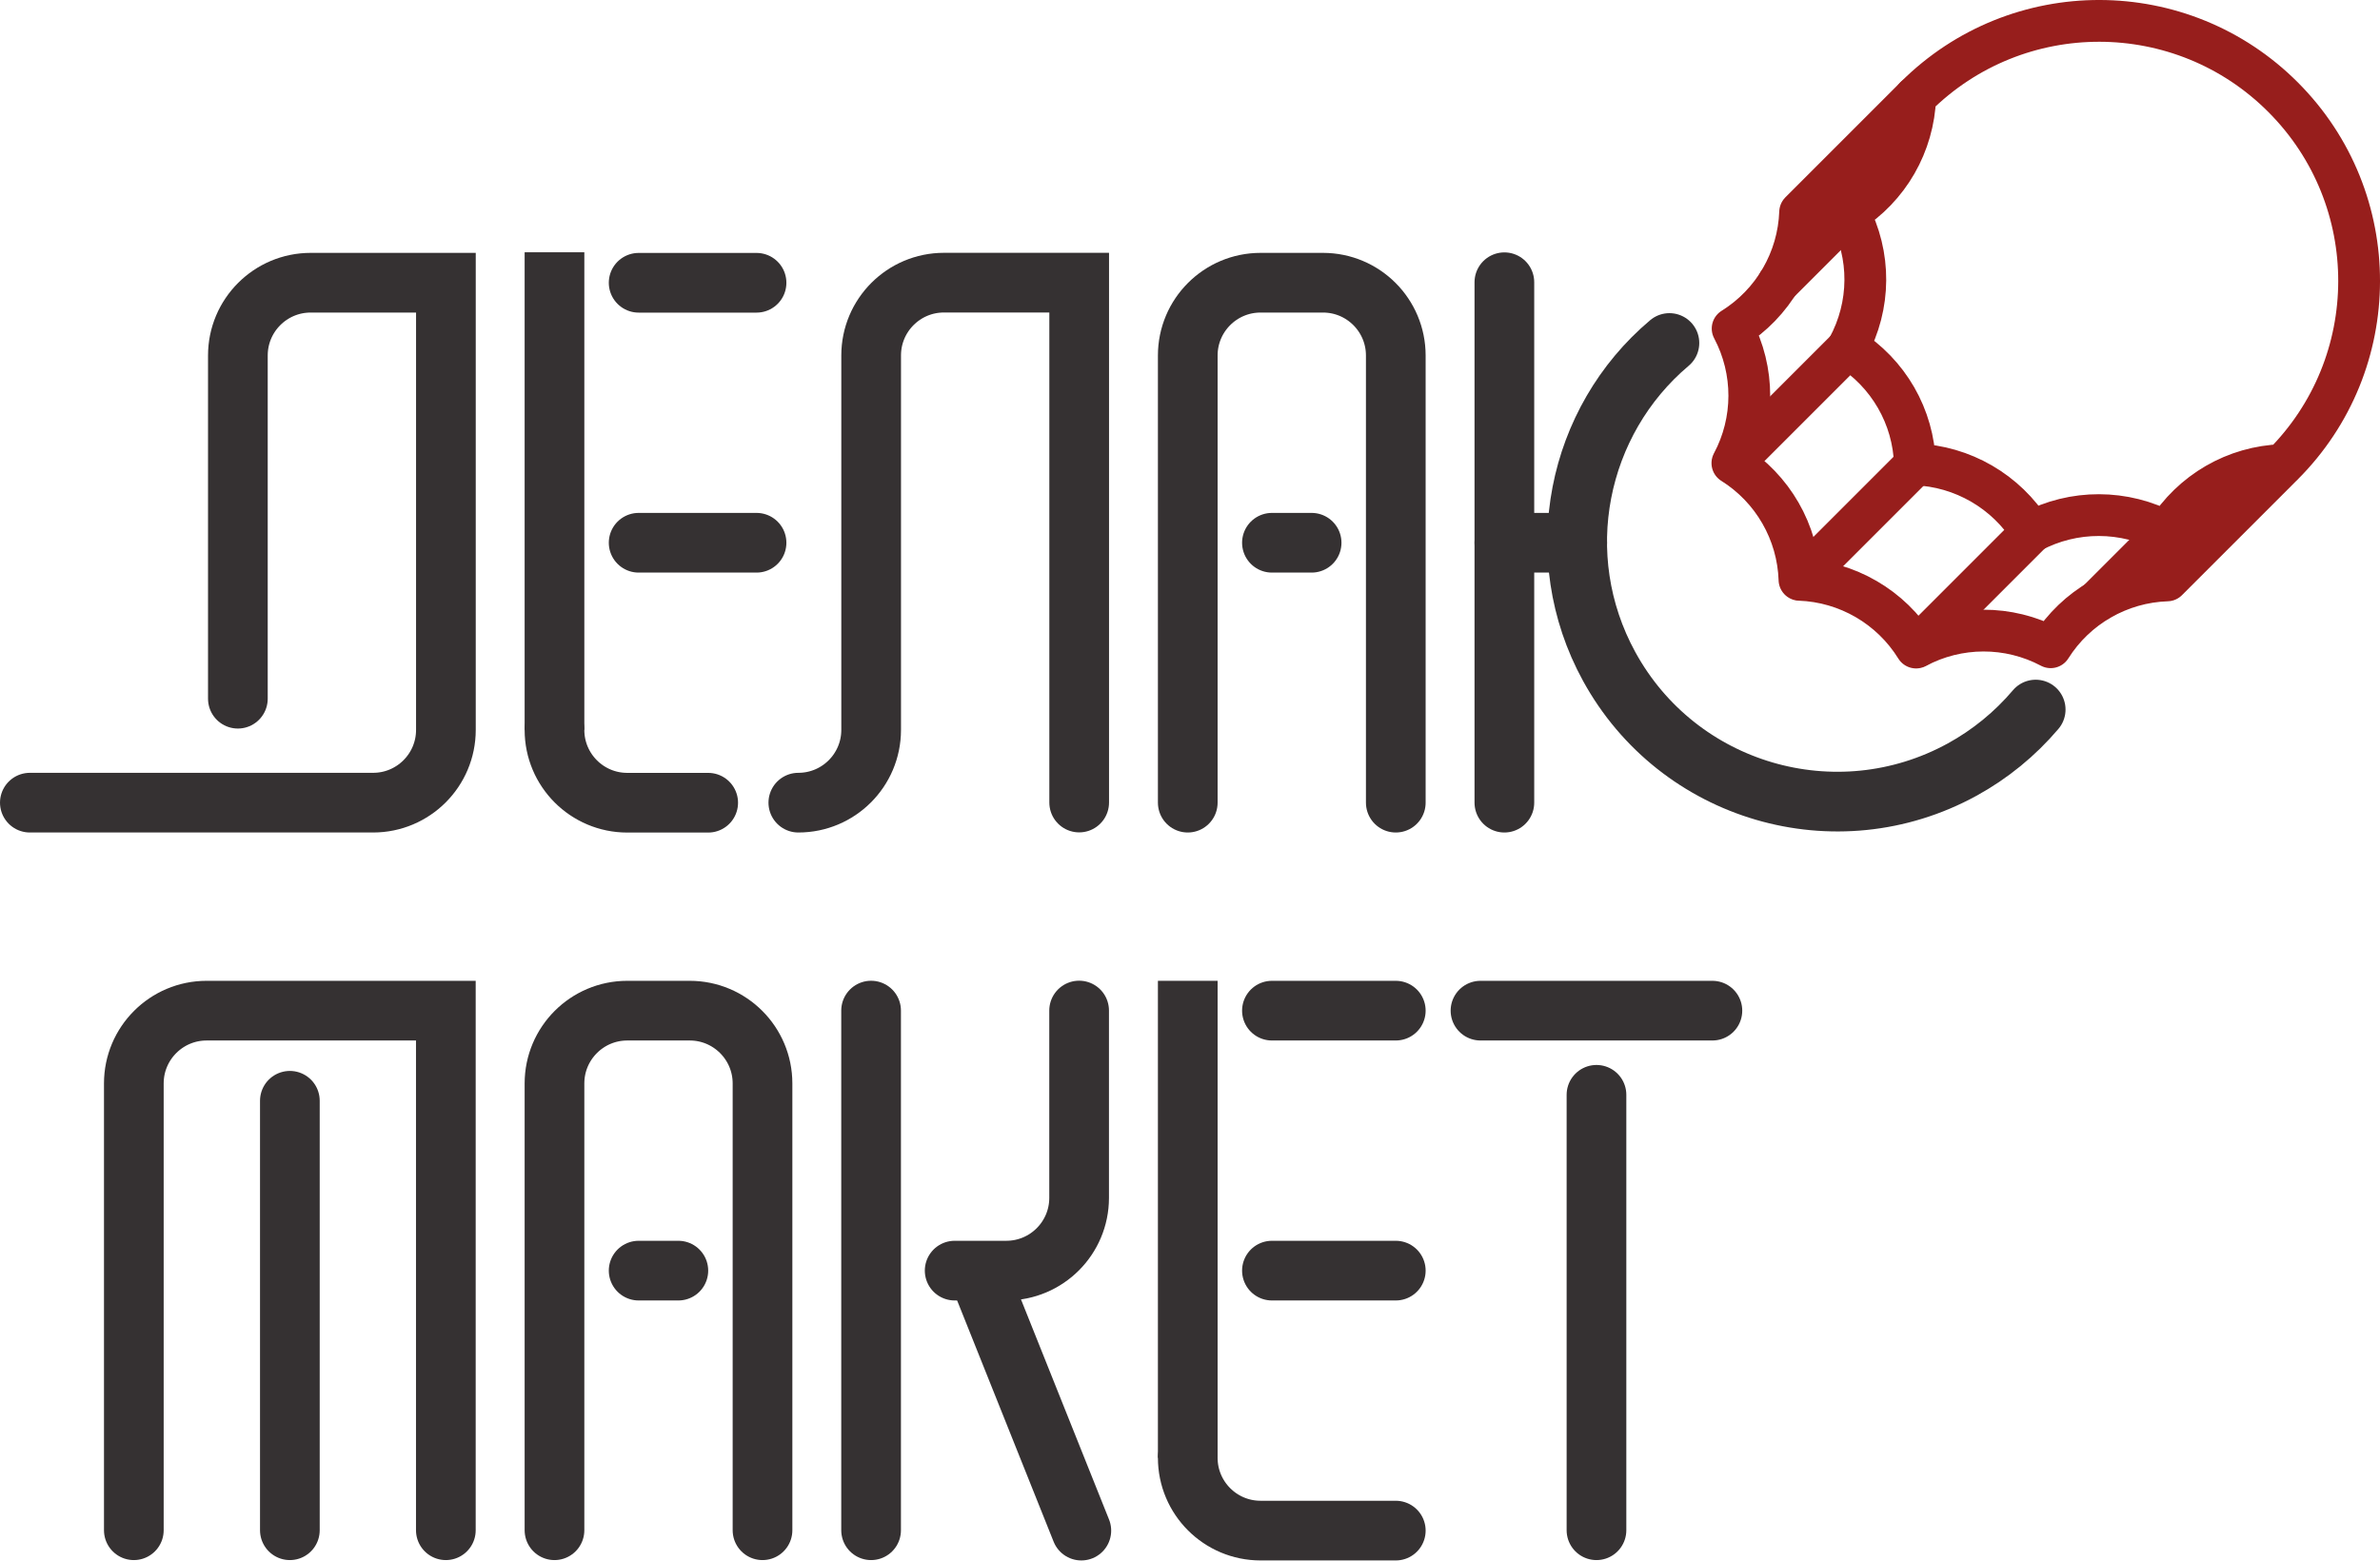
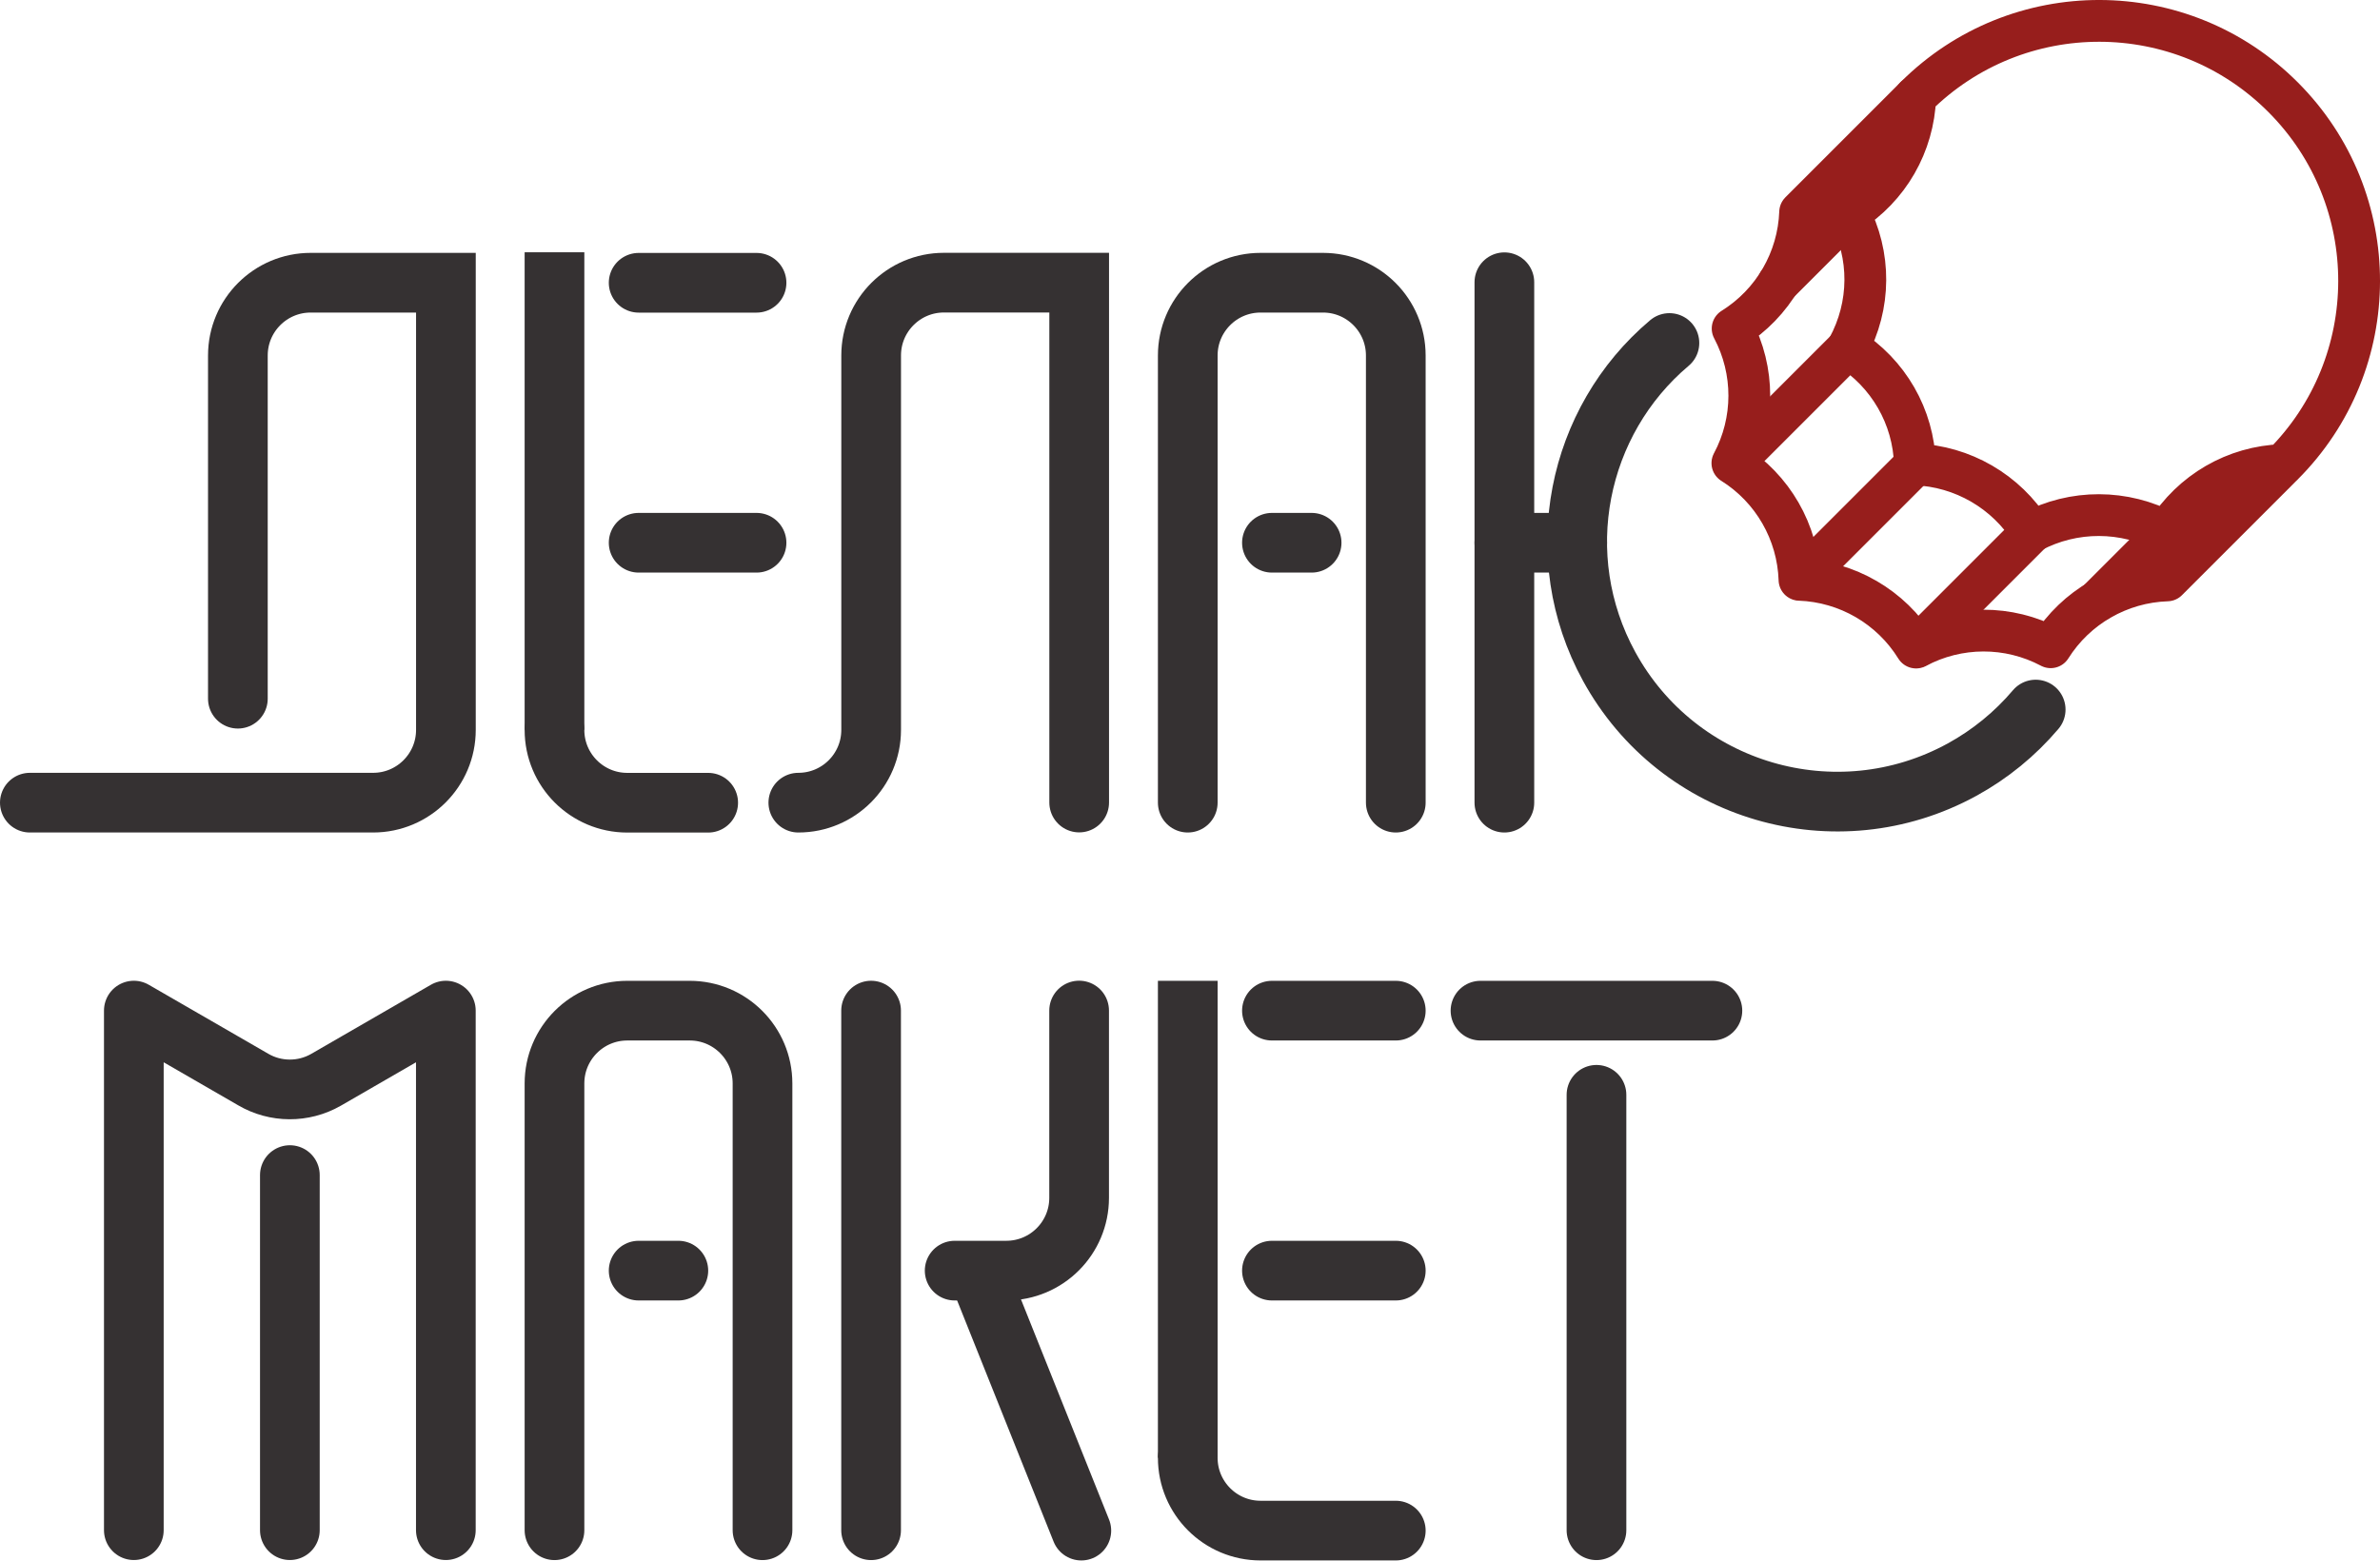
- <svg xmlns="http://www.w3.org/2000/svg" viewBox="0 0 398.71 261.46">
+ <svg xmlns="http://www.w3.org/2000/svg" id="Layer_1" version="1.1" viewBox="0 0 398.71 261.46">
  <defs>
    <style>
-       .cls-1, .cls-2 {
+       .st0, .st1, .st2 {
        stroke-linecap: round;
      }

-       .cls-1, .cls-2, .cls-3 {
+       .st0, .st1, .st2, .st3 {
        fill: none;
      }

-       .cls-1, .cls-3 {
+       .st0, .st1, .st3 {
        stroke: #353132;
-         stroke-miterlimit: 10;
        stroke-width: 10px;
      }

-       .cls-2 {
+       .st0, .st3 {
+         stroke-miterlimit: 10;
+       }
+ 
+       .st1, .st2 {
+         stroke-linejoin: round;
+       }
+ 
+       .st2 {
        stroke: #971e1c;
-         stroke-linejoin: round;
        stroke-width: 7px;
      }
    </style>
  </defs>
  <g id="A-DETL-THIN">
    <g>
      <g id="ARC">
-         <path class="cls-2" d="M382.4,77.91c17.04-16.98,17.09-44.56.1-61.6-16.98-17.04-44.56-17.09-61.6-.1-.02.02-.03.03-.05.05-.29,7.94-4.43,15.16-11.15,19.39,3.77,7.11,3.71,15.54-.14,22.61,6.79,4.26,11.01,11.53,11.24,19.55,7.98.29,15.29,4.53,19.51,11.31,7.07-3.77,15.59-3.74,22.65.04,4.24-6.77,11.46-10.98,19.44-11.24Z" />
+         <path class="st2" d="M382.4,77.91c17.04-16.98,17.09-44.56.1-61.6-16.98-17.04-44.56-17.09-61.6-.1-.02.02-.03.03-.05.05-.29,7.94-4.43,15.16-11.15,19.39,3.77,7.11,3.71,15.54-.14,22.61,6.79,4.26,11.01,11.53,11.24,19.55,7.98.29,15.29,4.53,19.51,11.31,7.07-3.77,15.59-3.74,22.65.04,4.24-6.77,11.46-10.98,19.44-11.24h0Z" />
      </g>
      <g id="LINE">
-         <line class="cls-2" x1="351.51" y1="100.6" x2="362.96" y2="89.15" />
+         <line class="st2" x1="351.51" y1="100.6" x2="362.96" y2="89.15" />
      </g>
-       <g id="LINE-2" data-name="LINE">
-         <line class="cls-2" x1="321.13" y1="108.37" x2="340.35" y2="89.15" />
+       <g id="LINE-2">
+         <line class="st2" x1="321.13" y1="108.37" x2="340.35" y2="89.15" />
      </g>
-       <g id="LINE-3" data-name="LINE">
-         <line class="cls-2" x1="301.61" y1="97.09" x2="320.8" y2="77.9" />
+       <g id="LINE-3">
+         <line class="st2" x1="301.61" y1="97.09" x2="320.8" y2="77.9" />
      </g>
-       <g id="LINE-4" data-name="LINE">
-         <line class="cls-2" x1="290.34" y1="77.56" x2="309.47" y2="58.43" />
+       <g id="LINE-4">
+         <line class="st2" x1="290.34" y1="77.56" x2="309.47" y2="58.43" />
      </g>
-       <g id="ARC-2" data-name="ARC">
-         <path class="cls-2" d="M381.7,78.61l-18.64,18.64c-7.96.26-15.28,4.46-19.52,11.2-7.06-3.74-15.51-3.72-22.55.05-4.21-6.8-11.54-11.06-19.53-11.35-.26-7.98-4.48-15.31-11.24-19.55,3.76-7.04,3.78-15.49.04-22.55,6.78-4.22,11.02-11.53,11.31-19.51l19.29-19.29" />
+       <g id="ARC-2">
+         <path class="st2" d="M381.7,78.61l-18.64,18.64c-7.96.26-15.28,4.46-19.52,11.2-7.06-3.74-15.51-3.72-22.55.05-4.21-6.8-11.54-11.06-19.53-11.35-.26-7.98-4.48-15.31-11.24-19.55,3.76-7.04,3.78-15.49.04-22.55,6.78-4.22,11.02-11.53,11.31-19.51l19.29-19.29" />
      </g>
-       <g id="LINE-5" data-name="LINE">
-         <line class="cls-2" x1="297.9" y1="47.45" x2="309.7" y2="35.65" />
+       <g id="LINE-5">
+         <line class="st2" x1="297.9" y1="47.45" x2="309.7" y2="35.65" />
      </g>
    </g>
  </g>
-   <g id="Layer_2" data-name="Layer 2">
-     <g>
-       <g id="LINE-6" data-name="LINE">
-         <line class="cls-1" x1="164.72" y1="215.38" x2="181.15" y2="256.46" />
-       </g>
-       <g id="ARC-3" data-name="ARC">
-         <path class="cls-1" d="M279.67,57.47c-15.52,13.08-20.22,35.7-10.1,54.19,11.55,21.1,38.02,28.85,59.12,17.3,4.71-2.58,8.89-6,12.34-10.07" />
-       </g>
-       <g id="ARC-4" data-name="ARC">
-         <path class="cls-1" d="M39.85,117.07v-57.5c0-6.74,5.46-12.2,12.2-12.2h22.65v74.92c0,6.74-5.46,12.2-12.2,12.2H5" />
-       </g>
-       <path class="cls-1" d="M92.89,122.3c0,6.74,5.46,12.2,12.2,12.2h13.55" />
-       <path class="cls-3" d="M92.89,42.27v80.02" />
-       <g id="LINE-7" data-name="LINE">
-         <line class="cls-1" x1="106.99" y1="47.38" x2="126.74" y2="47.38" />
-       </g>
-       <g id="LINE-8" data-name="LINE">
-         <line class="cls-1" x1="106.99" y1="90.94" x2="126.74" y2="90.94" />
-       </g>
-       <g id="ARC-5" data-name="ARC">
-         <path class="cls-1" d="M133.74,134.49c6.74,0,12.2-5.46,12.2-12.2v-62.73c0-6.74,5.46-12.2,12.2-12.2h22.65v87.11" />
-       </g>
-       <g id="ARC-6" data-name="ARC">
-         <path class="cls-1" d="M233.83,134.49V59.57c0-6.74-5.46-12.2-12.2-12.2h-10.45c-6.74,0-12.2,5.46-12.2,12.2v74.92" />
-       </g>
-       <g id="LINE-9" data-name="LINE">
-         <line class="cls-1" x1="252.02" y1="134.49" x2="252.02" y2="47.29" />
-       </g>
-       <g id="LINE-10" data-name="LINE">
-         <line class="cls-1" x1="252.02" y1="90.94" x2="264.22" y2="90.94" />
-       </g>
-       <g id="LINE-11" data-name="LINE">
-         <line class="cls-1" x1="213.08" y1="90.94" x2="219.73" y2="90.94" />
-       </g>
-       <g id="ARC-7" data-name="ARC">
-         <path class="cls-1" d="M74.69,256.4v-87.06h-40.07c-6.74,0-12.2,5.46-12.2,12.2v74.86" />
-       </g>
-       <g id="LINE-12" data-name="LINE">
-         <line class="cls-1" x1="48.56" y1="256.4" x2="48.56" y2="184.44" />
-       </g>
-       <g id="ARC-8" data-name="ARC">
-         <path class="cls-1" d="M92.89,256.4v-74.86c0-6.74,5.46-12.2,12.2-12.2h10.45c6.74,0,12.2,5.46,12.2,12.2v74.86" />
-       </g>
-       <g id="LINE-13" data-name="LINE">
-         <line class="cls-1" x1="106.99" y1="212.9" x2="113.64" y2="212.9" />
-       </g>
-       <g id="LINE-14" data-name="LINE">
-         <line class="cls-1" x1="145.93" y1="256.4" x2="145.93" y2="169.33" />
-       </g>
-       <g id="ARC-9" data-name="ARC">
-         <path class="cls-1" d="M159.93,212.9h8.65c6.74,0,12.2-5.46,12.2-12.2v-31.38" />
-       </g>
-       <path class="cls-1" d="M198.98,244.26c0,6.74,5.46,12.2,12.2,12.2h22.65" />
-       <path class="cls-3" d="M198.98,164.34v79.92" />
-       <g id="LINE-15" data-name="LINE">
-         <line class="cls-1" x1="213.08" y1="169.34" x2="233.83" y2="169.34" />
-       </g>
-       <g id="LINE-16" data-name="LINE">
-         <line class="cls-1" x1="213.08" y1="212.9" x2="233.83" y2="212.9" />
-       </g>
-       <g id="LINE-17" data-name="LINE">
-         <line class="cls-1" x1="248.02" y1="169.34" x2="286.87" y2="169.34" />
-       </g>
-       <g id="LINE-18" data-name="LINE">
-         <line class="cls-1" x1="267.45" y1="256.4" x2="267.45" y2="183.44" />
-       </g>
-     </g>
+   <g id="LINE-6">
+     <line class="st0" x1="164.72" y1="215.38" x2="181.15" y2="256.46" />
+   </g>
+   <g id="ARC-3">
+     <path class="st0" d="M279.67,57.47c-15.52,13.08-20.22,35.7-10.1,54.19,11.55,21.1,38.02,28.85,59.12,17.3,4.71-2.58,8.89-6,12.34-10.07" />
+   </g>
+   <g id="ARC-4">
+     <path class="st0" d="M39.85,117.07v-57.5c0-6.74,5.46-12.2,12.2-12.2h22.65v74.92c0,6.74-5.46,12.2-12.2,12.2H5" />
+   </g>
+   <path class="st0" d="M92.89,122.3c0,6.74,5.46,12.2,12.2,12.2h13.55" />
+   <path class="st3" d="M92.89,42.27v80.02" />
+   <g id="LINE-7">
+     <line class="st0" x1="106.99" y1="47.38" x2="126.74" y2="47.38" />
+   </g>
+   <g id="LINE-8">
+     <line class="st0" x1="106.99" y1="90.94" x2="126.74" y2="90.94" />
+   </g>
+   <g id="ARC-5">
+     <path class="st0" d="M133.74,134.49c6.74,0,12.2-5.46,12.2-12.2v-62.73c0-6.74,5.46-12.2,12.2-12.2h22.65v87.11" />
+   </g>
+   <g id="ARC-6">
+     <path class="st0" d="M233.83,134.49V59.57c0-6.74-5.46-12.2-12.2-12.2h-10.45c-6.74,0-12.2,5.46-12.2,12.2v74.92" />
+   </g>
+   <g id="LINE-9">
+     <line class="st0" x1="252.02" y1="134.49" x2="252.02" y2="47.29" />
+   </g>
+   <g id="LINE-10">
+     <line class="st0" x1="252.02" y1="90.94" x2="264.22" y2="90.94" />
+   </g>
+   <g id="LINE-11">
+     <line class="st0" x1="213.08" y1="90.94" x2="219.73" y2="90.94" />
+   </g>
+   <g id="ARC-8">
+     <path class="st0" d="M92.89,256.4v-74.86c0-6.74,5.46-12.2,12.2-12.2h10.45c6.74,0,12.2,5.46,12.2,12.2v74.86" />
+   </g>
+   <g id="LINE-13">
+     <line class="st0" x1="106.99" y1="212.9" x2="113.64" y2="212.9" />
+   </g>
+   <g id="LINE-14">
+     <line class="st0" x1="145.93" y1="256.4" x2="145.93" y2="169.33" />
+   </g>
+   <g id="ARC-9">
+     <path class="st0" d="M159.93,212.9h8.65c6.74,0,12.2-5.46,12.2-12.2v-31.38" />
+   </g>
+   <path class="st0" d="M198.98,244.26c0,6.74,5.46,12.2,12.2,12.2h22.65" />
+   <path class="st3" d="M198.98,164.34v79.92" />
+   <g id="LINE-15">
+     <line class="st0" x1="213.08" y1="169.34" x2="233.83" y2="169.34" />
+   </g>
+   <g id="LINE-16">
+     <line class="st0" x1="213.08" y1="212.9" x2="233.83" y2="212.9" />
+   </g>
+   <g id="LINE-17">
+     <line class="st0" x1="248.02" y1="169.34" x2="286.87" y2="169.34" />
+   </g>
+   <g id="LINE-18">
+     <line class="st0" x1="267.45" y1="256.4" x2="267.45" y2="183.44" />
+   </g>
+   <g id="LINE1" data-name="LINE">
+     <line class="st1" x1="48.56" y1="256.39" x2="48.56" y2="196.89" />
+   </g>
+   <g id="ARC1" data-name="ARC">
+     <path class="st1" d="M74.69,256.39v-87.06l-20.1,11.61c-3.76,2.15-8.43,2.13-12.17-.06l-20-11.55v87.06" />
  </g>
</svg>
